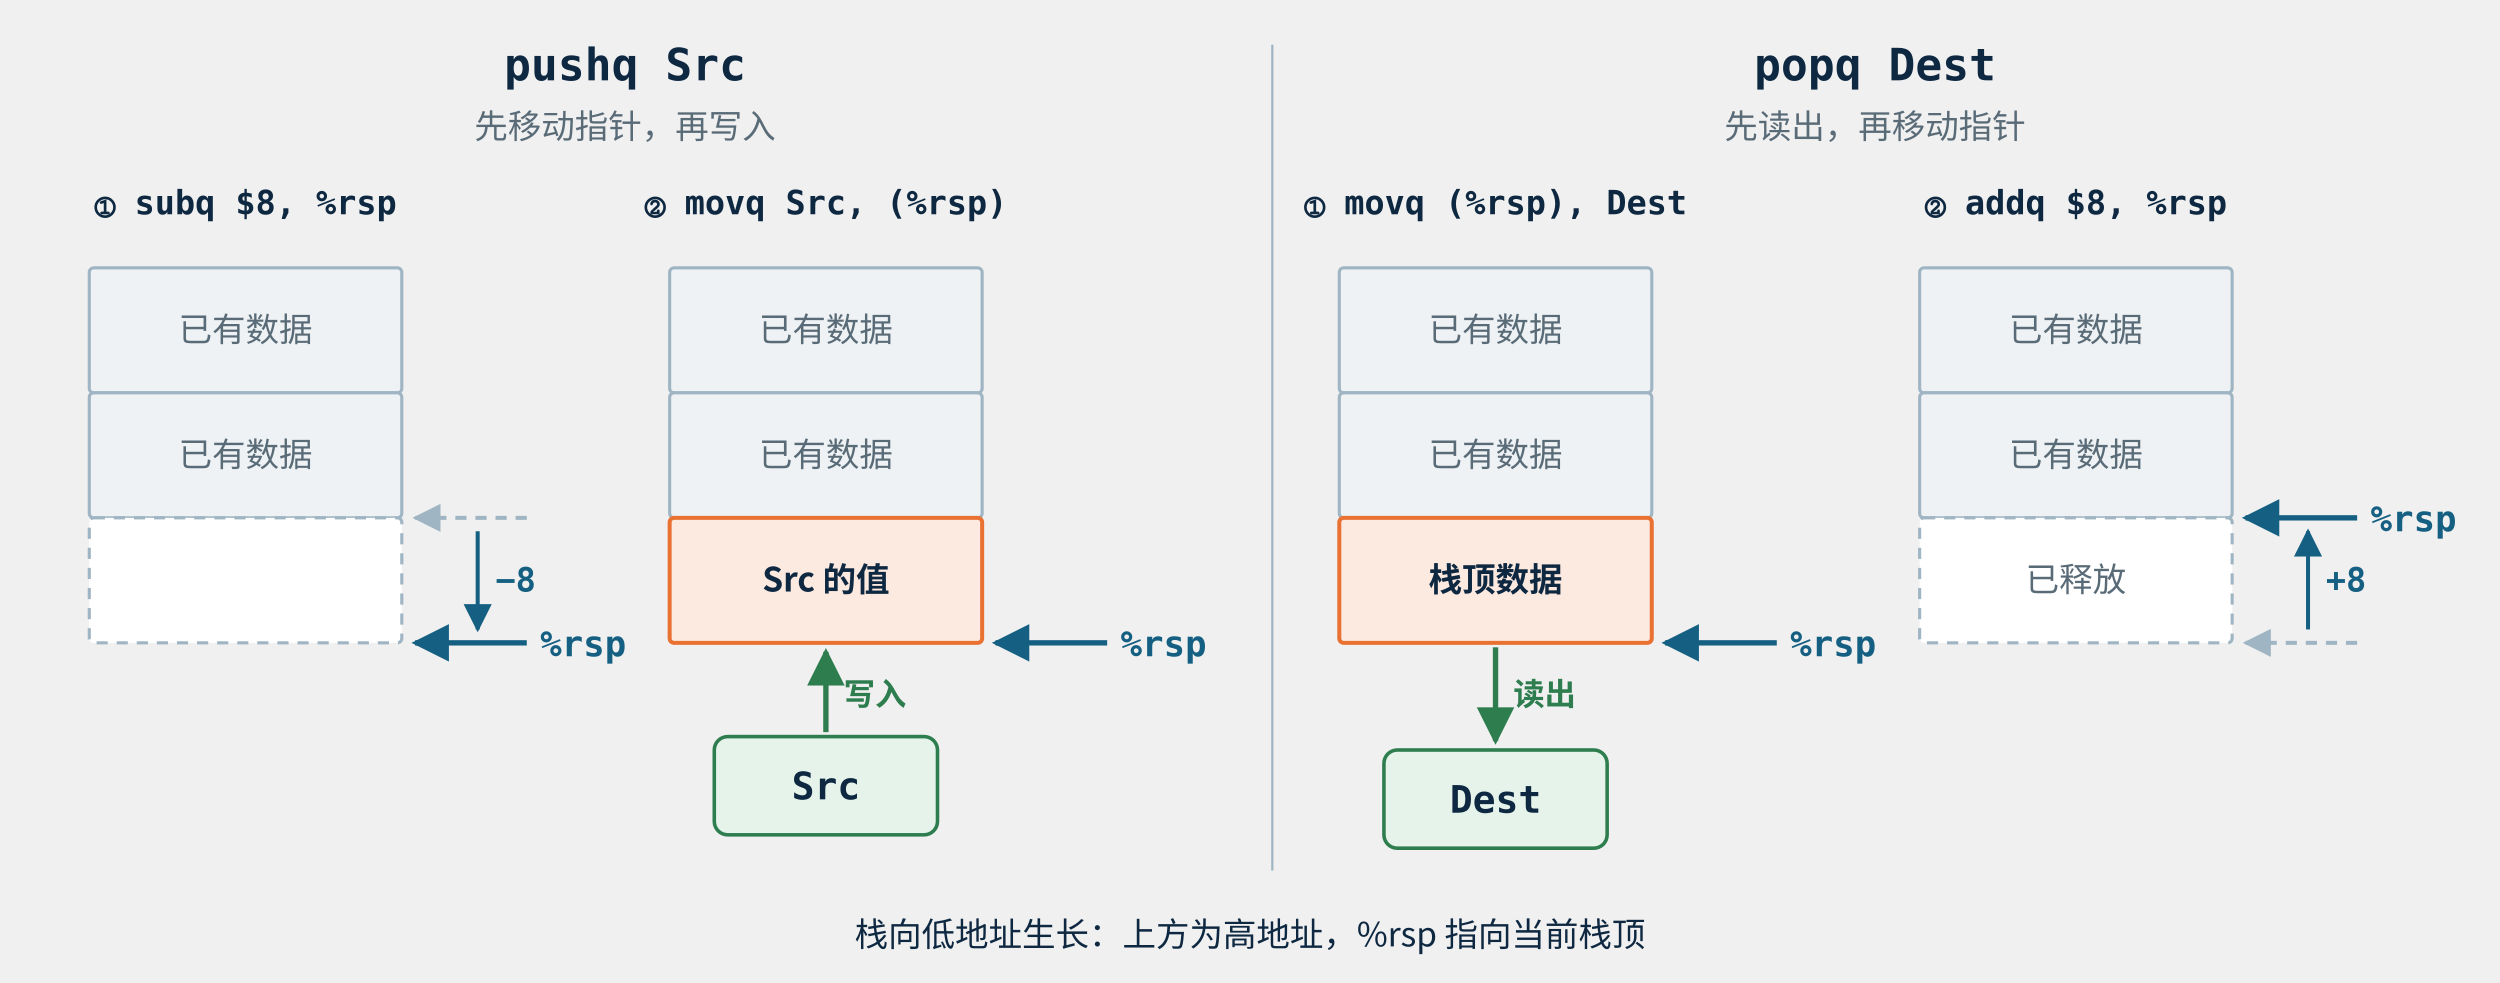
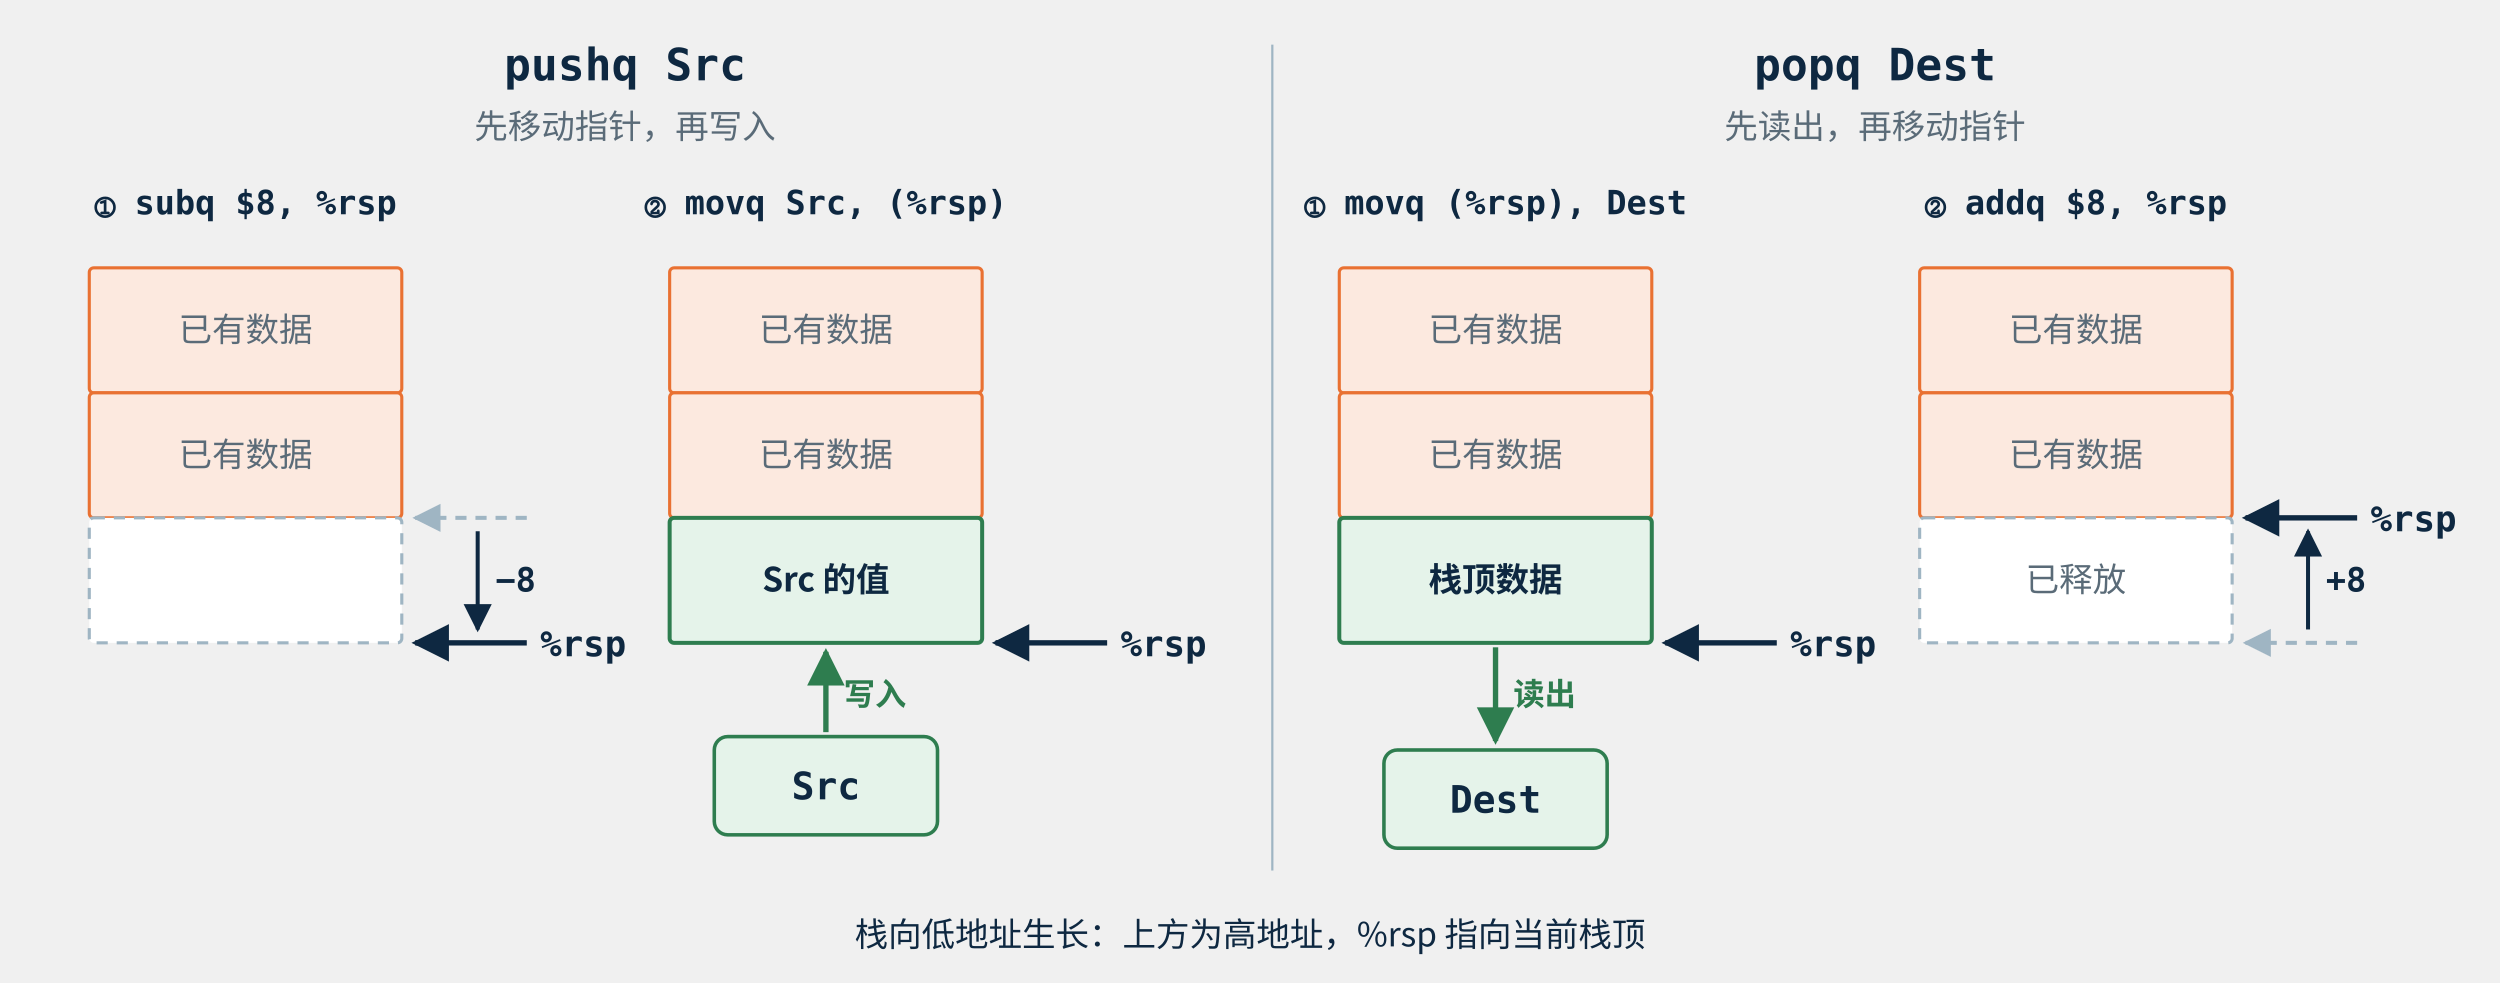
<svg xmlns="http://www.w3.org/2000/svg" viewBox="0 0 1120 440" width="1120" height="440">
  <defs>
    <marker id="ah-156082" viewBox="0 0 10 10" refX="9" refY="5" markerWidth="7" markerHeight="7" orient="auto-start-reverse">
      <path d="M0,0 L10,5 L0,10 z" fill="#156082" />
    </marker>
    <marker id="ah-e97132" viewBox="0 0 10 10" refX="9" refY="5" markerWidth="7" markerHeight="7" orient="auto-start-reverse">
      <path d="M0,0 L10,5 L0,10 z" fill="#e97132" />
    </marker>
    <marker id="ah-0e2841" viewBox="0 0 10 10" refX="9" refY="5" markerWidth="7" markerHeight="7" orient="auto-start-reverse">
      <path d="M0,0 L10,5 L0,10 z" fill="#0e2841" />
    </marker>
    <marker id="ah-2e7d4f" viewBox="0 0 10 10" refX="9" refY="5" markerWidth="7" markerHeight="7" orient="auto-start-reverse">
      <path d="M0,0 L10,5 L0,10 z" fill="#2e7d4f" />
    </marker>
    <marker id="ah-c0392b" viewBox="0 0 10 10" refX="9" refY="5" markerWidth="7" markerHeight="7" orient="auto-start-reverse">
      <path d="M0,0 L10,5 L0,10 z" fill="#c0392b" />
    </marker>
    <marker id="ah-5a6b78" viewBox="0 0 10 10" refX="9" refY="5" markerWidth="7" markerHeight="7" orient="auto-start-reverse">
      <path d="M0,0 L10,5 L0,10 z" fill="#5a6b78" />
    </marker>
    <marker id="ah-9fb5c3" viewBox="0 0 10 10" refX="9" refY="5" markerWidth="7" markerHeight="7" orient="auto-start-reverse">
      <path d="M0,0 L10,5 L0,10 z" fill="#9fb5c3" />
    </marker>
  </defs>
  <text x="280.0" y="36.0" font-family="SFMono-Regular, Menlo, DejaVu Sans Mono, Consolas, monospace" font-size="20" font-weight="bold" fill="#0e2841" text-anchor="middle">pushq Src</text>
  <text x="280.0" y="62.0" font-family="PingFang SC, Noto Sans CJK SC, Source Han Sans SC, sans-serif" font-size="15" font-weight="normal" fill="#5a6b78" text-anchor="middle">先移动指针，再写入</text>
  <text x="110.0" y="96.0" font-family="SFMono-Regular, Menlo, DejaVu Sans Mono, Consolas, monospace" font-size="15" font-weight="bold" fill="#0e2841" text-anchor="middle">① subq $8, %rsp</text>
-   <rect x="40.0" y="120.0" width="140.0" height="56.0" rx="2" fill="#eef2f4" stroke="#9fb5c3" stroke-width="1.4" />
+   <rect x="40.0" y="120.0" width="140.0" height="56.0" rx="2" fill="#fce9df" stroke="#e97132" stroke-width="1.4" />
  <text x="110.0" y="153.0" font-family="PingFang SC, Noto Sans CJK SC, Source Han Sans SC, sans-serif" font-size="15" font-weight="normal" fill="#5a6b78" text-anchor="middle">已有数据</text>
-   <rect x="40.0" y="176.0" width="140.0" height="56.0" rx="2" fill="#eef2f4" stroke="#9fb5c3" stroke-width="1.4" />
+   <rect x="40.0" y="176.0" width="140.0" height="56.0" rx="2" fill="#fce9df" stroke="#e97132" stroke-width="1.4" />
  <text x="110.0" y="209.0" font-family="PingFang SC, Noto Sans CJK SC, Source Han Sans SC, sans-serif" font-size="15" font-weight="normal" fill="#5a6b78" text-anchor="middle">已有数据</text>
  <rect x="40.0" y="232.0" width="140.0" height="56.0" rx="2" fill="#ffffff" stroke="#9fb5c3" stroke-width="1.4" stroke-dasharray="5 4" />
  <line x1="236.0" y1="232.0" x2="186.0" y2="232.0" stroke="#9fb5c3" stroke-width="1.8" stroke-dasharray="5 4" marker-end="url(#ah-9fb5c3)" />
-   <line x1="236.0" y1="288.0" x2="186.0" y2="288.0" stroke="#156082" stroke-width="2.4" marker-end="url(#ah-156082)" />
-   <text x="242.0" y="294.0" font-family="SFMono-Regular, Menlo, DejaVu Sans Mono, Consolas, monospace" font-size="16" font-weight="bold" fill="#156082" text-anchor="start">%rsp</text>
-   <line x1="214.0" y1="238.0" x2="214.0" y2="282.0" stroke="#156082" stroke-width="1.8" marker-end="url(#ah-156082)" />
-   <text x="222.0" y="265.0" font-family="SFMono-Regular, Menlo, DejaVu Sans Mono, Consolas, monospace" font-size="15" font-weight="bold" fill="#156082" text-anchor="start">−8</text>
+   <line x1="236.0" y1="288.0" x2="186.0" y2="288.0" stroke="#0e2841" stroke-width="2.4" marker-end="url(#ah-0e2841)" />
+   <text x="242.0" y="294.0" font-family="SFMono-Regular, Menlo, DejaVu Sans Mono, Consolas, monospace" font-size="16" font-weight="bold" fill="#0e2841" text-anchor="start">%rsp</text>
+   <line x1="214.0" y1="238.0" x2="214.0" y2="282.0" stroke="#0e2841" stroke-width="1.8" marker-end="url(#ah-0e2841)" />
+   <text x="222.0" y="265.0" font-family="SFMono-Regular, Menlo, DejaVu Sans Mono, Consolas, monospace" font-size="15" font-weight="bold" fill="#0e2841" text-anchor="start">−8</text>
  <text x="370.0" y="96.0" font-family="SFMono-Regular, Menlo, DejaVu Sans Mono, Consolas, monospace" font-size="15" font-weight="bold" fill="#0e2841" text-anchor="middle">② movq Src, (%rsp)</text>
-   <rect x="300.0" y="120.0" width="140.0" height="56.0" rx="2" fill="#eef2f4" stroke="#9fb5c3" stroke-width="1.4" />
+   <rect x="300.0" y="120.0" width="140.0" height="56.0" rx="2" fill="#fce9df" stroke="#e97132" stroke-width="1.4" />
  <text x="370.0" y="153.0" font-family="PingFang SC, Noto Sans CJK SC, Source Han Sans SC, sans-serif" font-size="15" font-weight="normal" fill="#5a6b78" text-anchor="middle">已有数据</text>
-   <rect x="300.0" y="176.0" width="140.0" height="56.0" rx="2" fill="#eef2f4" stroke="#9fb5c3" stroke-width="1.4" />
+   <rect x="300.0" y="176.0" width="140.0" height="56.0" rx="2" fill="#fce9df" stroke="#e97132" stroke-width="1.4" />
  <text x="370.0" y="209.0" font-family="PingFang SC, Noto Sans CJK SC, Source Han Sans SC, sans-serif" font-size="15" font-weight="normal" fill="#5a6b78" text-anchor="middle">已有数据</text>
-   <rect x="300.0" y="232.0" width="140.0" height="56.0" rx="2" fill="#fce9df" stroke="#e97132" stroke-width="1.8" />
+   <rect x="300.0" y="232.0" width="140.0" height="56.0" rx="2" fill="#e5f3ea" stroke="#2e7d4f" stroke-width="1.8" />
  <text x="370.0" y="265.0" font-family="PingFang SC, Noto Sans CJK SC, Source Han Sans SC, sans-serif" font-size="15" font-weight="bold" fill="#0e2841" text-anchor="middle">Src 的值</text>
-   <line x1="496.0" y1="288.0" x2="446.0" y2="288.0" stroke="#156082" stroke-width="2.4" marker-end="url(#ah-156082)" />
-   <text x="502.0" y="294.0" font-family="SFMono-Regular, Menlo, DejaVu Sans Mono, Consolas, monospace" font-size="16" font-weight="bold" fill="#156082" text-anchor="start">%rsp</text>
+   <line x1="496.0" y1="288.0" x2="446.0" y2="288.0" stroke="#0e2841" stroke-width="2.4" marker-end="url(#ah-0e2841)" />
+   <text x="502.0" y="294.0" font-family="SFMono-Regular, Menlo, DejaVu Sans Mono, Consolas, monospace" font-size="16" font-weight="bold" fill="#0e2841" text-anchor="start">%rsp</text>
  <rect x="320.0" y="330.0" width="100.0" height="44.0" rx="6" fill="#e5f3ea" stroke="#2e7d4f" stroke-width="1.6" />
  <text x="370.0" y="358.1" font-family="SFMono-Regular, Menlo, DejaVu Sans Mono, Consolas, monospace" font-size="17" font-weight="bold" fill="#0e2841" text-anchor="middle">Src</text>
  <line x1="370.0" y1="328.0" x2="370.0" y2="292.0" stroke="#2e7d4f" stroke-width="2.4" marker-end="url(#ah-2e7d4f)" />
  <text x="378.0" y="316.0" font-family="PingFang SC, Noto Sans CJK SC, Source Han Sans SC, sans-serif" font-size="14" font-weight="bold" fill="#2e7d4f" text-anchor="start">写入</text>
  <text x="840.0" y="36.0" font-family="SFMono-Regular, Menlo, DejaVu Sans Mono, Consolas, monospace" font-size="20" font-weight="bold" fill="#0e2841" text-anchor="middle">popq Dest</text>
  <text x="840.0" y="62.0" font-family="PingFang SC, Noto Sans CJK SC, Source Han Sans SC, sans-serif" font-size="15" font-weight="normal" fill="#5a6b78" text-anchor="middle">先读出，再移动指针</text>
  <text x="670.0" y="96.0" font-family="SFMono-Regular, Menlo, DejaVu Sans Mono, Consolas, monospace" font-size="15" font-weight="bold" fill="#0e2841" text-anchor="middle">① movq (%rsp), Dest</text>
-   <rect x="600.0" y="120.0" width="140.0" height="56.0" rx="2" fill="#eef2f4" stroke="#9fb5c3" stroke-width="1.4" />
+   <rect x="600.0" y="120.0" width="140.0" height="56.0" rx="2" fill="#fce9df" stroke="#e97132" stroke-width="1.4" />
  <text x="670.0" y="153.0" font-family="PingFang SC, Noto Sans CJK SC, Source Han Sans SC, sans-serif" font-size="15" font-weight="normal" fill="#5a6b78" text-anchor="middle">已有数据</text>
-   <rect x="600.0" y="176.0" width="140.0" height="56.0" rx="2" fill="#eef2f4" stroke="#9fb5c3" stroke-width="1.4" />
+   <rect x="600.0" y="176.0" width="140.0" height="56.0" rx="2" fill="#fce9df" stroke="#e97132" stroke-width="1.4" />
  <text x="670.0" y="209.0" font-family="PingFang SC, Noto Sans CJK SC, Source Han Sans SC, sans-serif" font-size="15" font-weight="normal" fill="#5a6b78" text-anchor="middle">已有数据</text>
-   <rect x="600.0" y="232.0" width="140.0" height="56.0" rx="2" fill="#fce9df" stroke="#e97132" stroke-width="1.8" />
+   <rect x="600.0" y="232.0" width="140.0" height="56.0" rx="2" fill="#e5f3ea" stroke="#2e7d4f" stroke-width="1.8" />
  <text x="670.0" y="265.0" font-family="PingFang SC, Noto Sans CJK SC, Source Han Sans SC, sans-serif" font-size="15" font-weight="bold" fill="#0e2841" text-anchor="middle">栈顶数据</text>
-   <line x1="796.0" y1="288.0" x2="746.0" y2="288.0" stroke="#156082" stroke-width="2.4" marker-end="url(#ah-156082)" />
-   <text x="802.0" y="294.0" font-family="SFMono-Regular, Menlo, DejaVu Sans Mono, Consolas, monospace" font-size="16" font-weight="bold" fill="#156082" text-anchor="start">%rsp</text>
+   <line x1="796.0" y1="288.0" x2="746.0" y2="288.0" stroke="#0e2841" stroke-width="2.4" marker-end="url(#ah-0e2841)" />
+   <text x="802.0" y="294.0" font-family="SFMono-Regular, Menlo, DejaVu Sans Mono, Consolas, monospace" font-size="16" font-weight="bold" fill="#0e2841" text-anchor="start">%rsp</text>
  <rect x="620.0" y="336.0" width="100.0" height="44.0" rx="6" fill="#e5f3ea" stroke="#2e7d4f" stroke-width="1.6" />
  <text x="670.0" y="364.1" font-family="SFMono-Regular, Menlo, DejaVu Sans Mono, Consolas, monospace" font-size="17" font-weight="bold" fill="#0e2841" text-anchor="middle">Dest</text>
  <line x1="670.0" y1="290.0" x2="670.0" y2="332.0" stroke="#2e7d4f" stroke-width="2.4" marker-end="url(#ah-2e7d4f)" />
  <text x="678.0" y="316.0" font-family="PingFang SC, Noto Sans CJK SC, Source Han Sans SC, sans-serif" font-size="14" font-weight="bold" fill="#2e7d4f" text-anchor="start">读出</text>
  <text x="930.0" y="96.0" font-family="SFMono-Regular, Menlo, DejaVu Sans Mono, Consolas, monospace" font-size="15" font-weight="bold" fill="#0e2841" text-anchor="middle">② addq $8, %rsp</text>
-   <rect x="860.0" y="120.0" width="140.0" height="56.0" rx="2" fill="#eef2f4" stroke="#9fb5c3" stroke-width="1.4" />
+   <rect x="860.0" y="120.0" width="140.0" height="56.0" rx="2" fill="#fce9df" stroke="#e97132" stroke-width="1.4" />
  <text x="930.0" y="153.0" font-family="PingFang SC, Noto Sans CJK SC, Source Han Sans SC, sans-serif" font-size="15" font-weight="normal" fill="#5a6b78" text-anchor="middle">已有数据</text>
-   <rect x="860.0" y="176.0" width="140.0" height="56.0" rx="2" fill="#eef2f4" stroke="#9fb5c3" stroke-width="1.4" />
+   <rect x="860.0" y="176.0" width="140.0" height="56.0" rx="2" fill="#fce9df" stroke="#e97132" stroke-width="1.4" />
  <text x="930.0" y="209.0" font-family="PingFang SC, Noto Sans CJK SC, Source Han Sans SC, sans-serif" font-size="15" font-weight="normal" fill="#5a6b78" text-anchor="middle">已有数据</text>
  <rect x="860.0" y="232.0" width="140.0" height="56.0" rx="2" fill="#ffffff" stroke="#9fb5c3" stroke-width="1.4" stroke-dasharray="5 4" />
  <line x1="1056.0" y1="288.0" x2="1006.0" y2="288.0" stroke="#9fb5c3" stroke-width="1.8" stroke-dasharray="5 4" marker-end="url(#ah-9fb5c3)" />
-   <line x1="1056.0" y1="232.0" x2="1006.0" y2="232.0" stroke="#156082" stroke-width="2.4" marker-end="url(#ah-156082)" />
-   <text x="1062.0" y="238.0" font-family="SFMono-Regular, Menlo, DejaVu Sans Mono, Consolas, monospace" font-size="16" font-weight="bold" fill="#156082" text-anchor="start">%rsp</text>
-   <line x1="1034.0" y1="282.0" x2="1034.0" y2="238.0" stroke="#156082" stroke-width="1.8" marker-end="url(#ah-156082)" />
-   <text x="1042.0" y="265.0" font-family="SFMono-Regular, Menlo, DejaVu Sans Mono, Consolas, monospace" font-size="15" font-weight="bold" fill="#156082" text-anchor="start">+8</text>
+   <line x1="1056.0" y1="232.0" x2="1006.0" y2="232.0" stroke="#0e2841" stroke-width="2.4" marker-end="url(#ah-0e2841)" />
+   <text x="1062.0" y="238.0" font-family="SFMono-Regular, Menlo, DejaVu Sans Mono, Consolas, monospace" font-size="16" font-weight="bold" fill="#0e2841" text-anchor="start">%rsp</text>
+   <line x1="1034.0" y1="282.0" x2="1034.0" y2="238.0" stroke="#0e2841" stroke-width="1.8" marker-end="url(#ah-0e2841)" />
+   <text x="1042.0" y="265.0" font-family="SFMono-Regular, Menlo, DejaVu Sans Mono, Consolas, monospace" font-size="15" font-weight="bold" fill="#0e2841" text-anchor="start">+8</text>
  <text x="930.0" y="265.0" font-family="PingFang SC, Noto Sans CJK SC, Source Han Sans SC, sans-serif" font-size="15" font-weight="normal" fill="#5a6b78" text-anchor="middle">已释放</text>
  <line x1="570.0" y1="20.0" x2="570.0" y2="390.0" stroke="#9fb5c3" stroke-width="1" />
  <text x="560.0" y="424.0" font-family="PingFang SC, Noto Sans CJK SC, Source Han Sans SC, sans-serif" font-size="15" font-weight="normal" fill="#0e2841" text-anchor="middle">栈向低地址生长：上方为高地址，%rsp 指向当前栈顶</text>
</svg>
